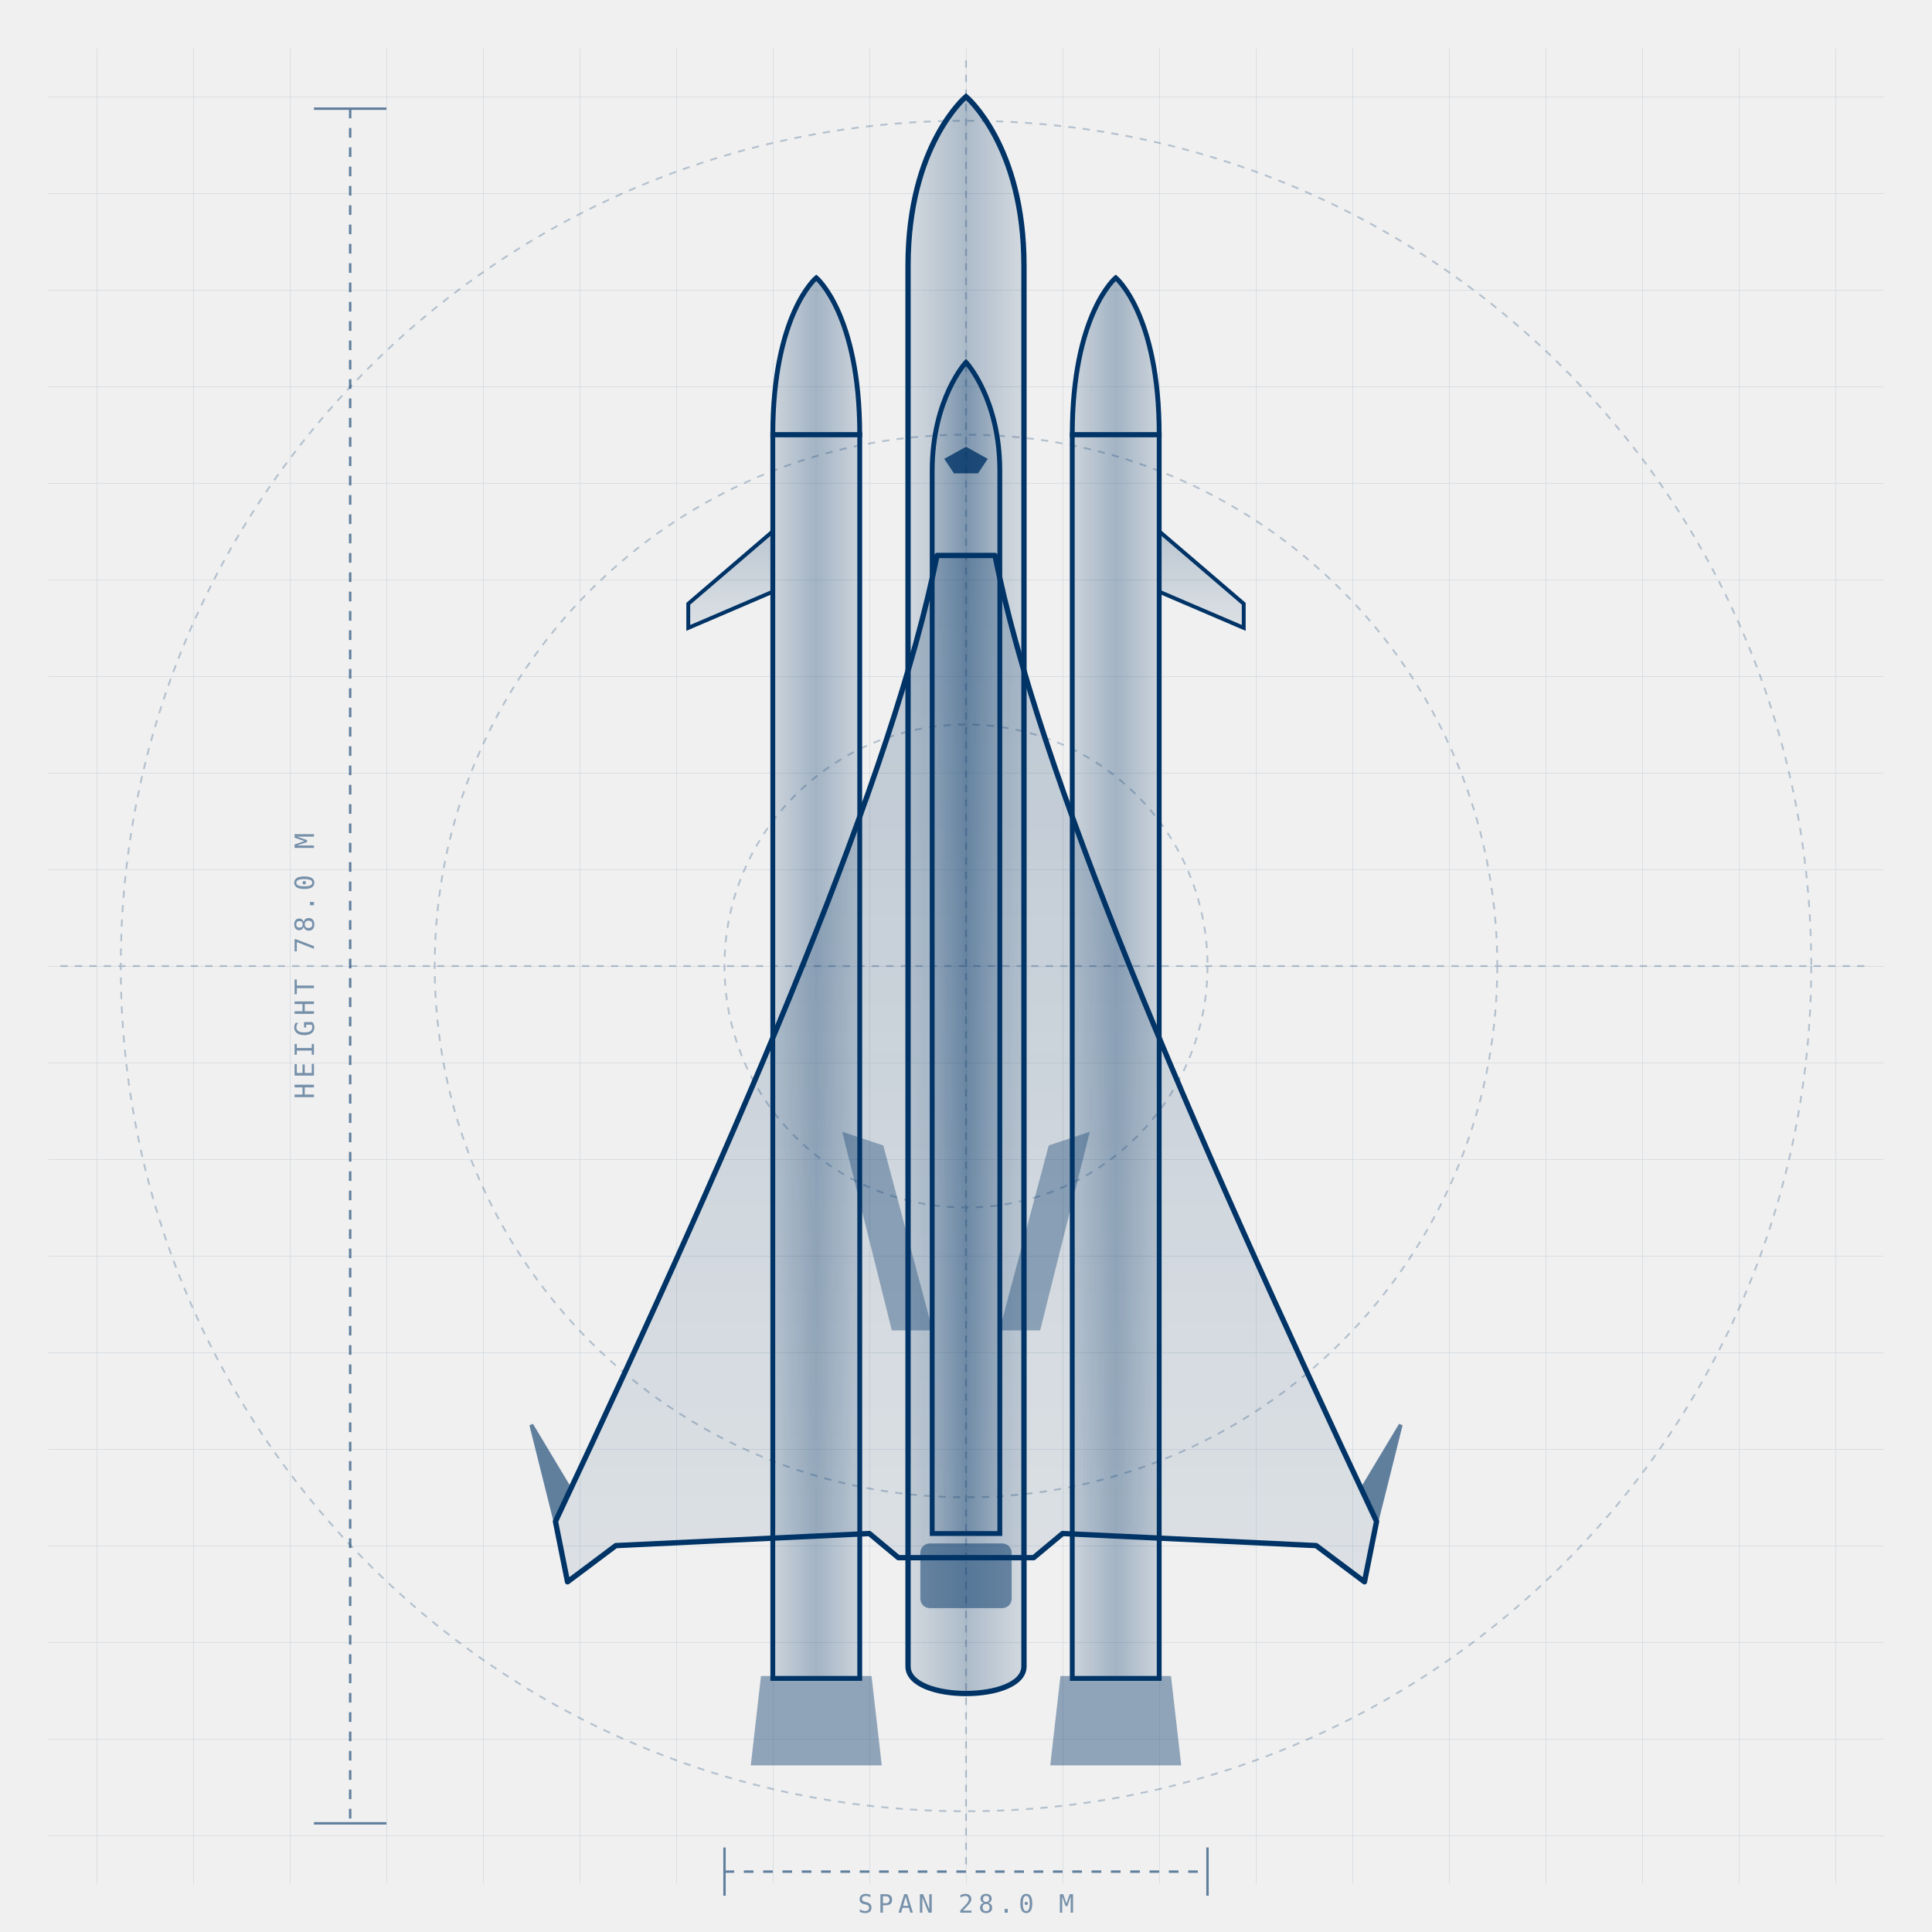
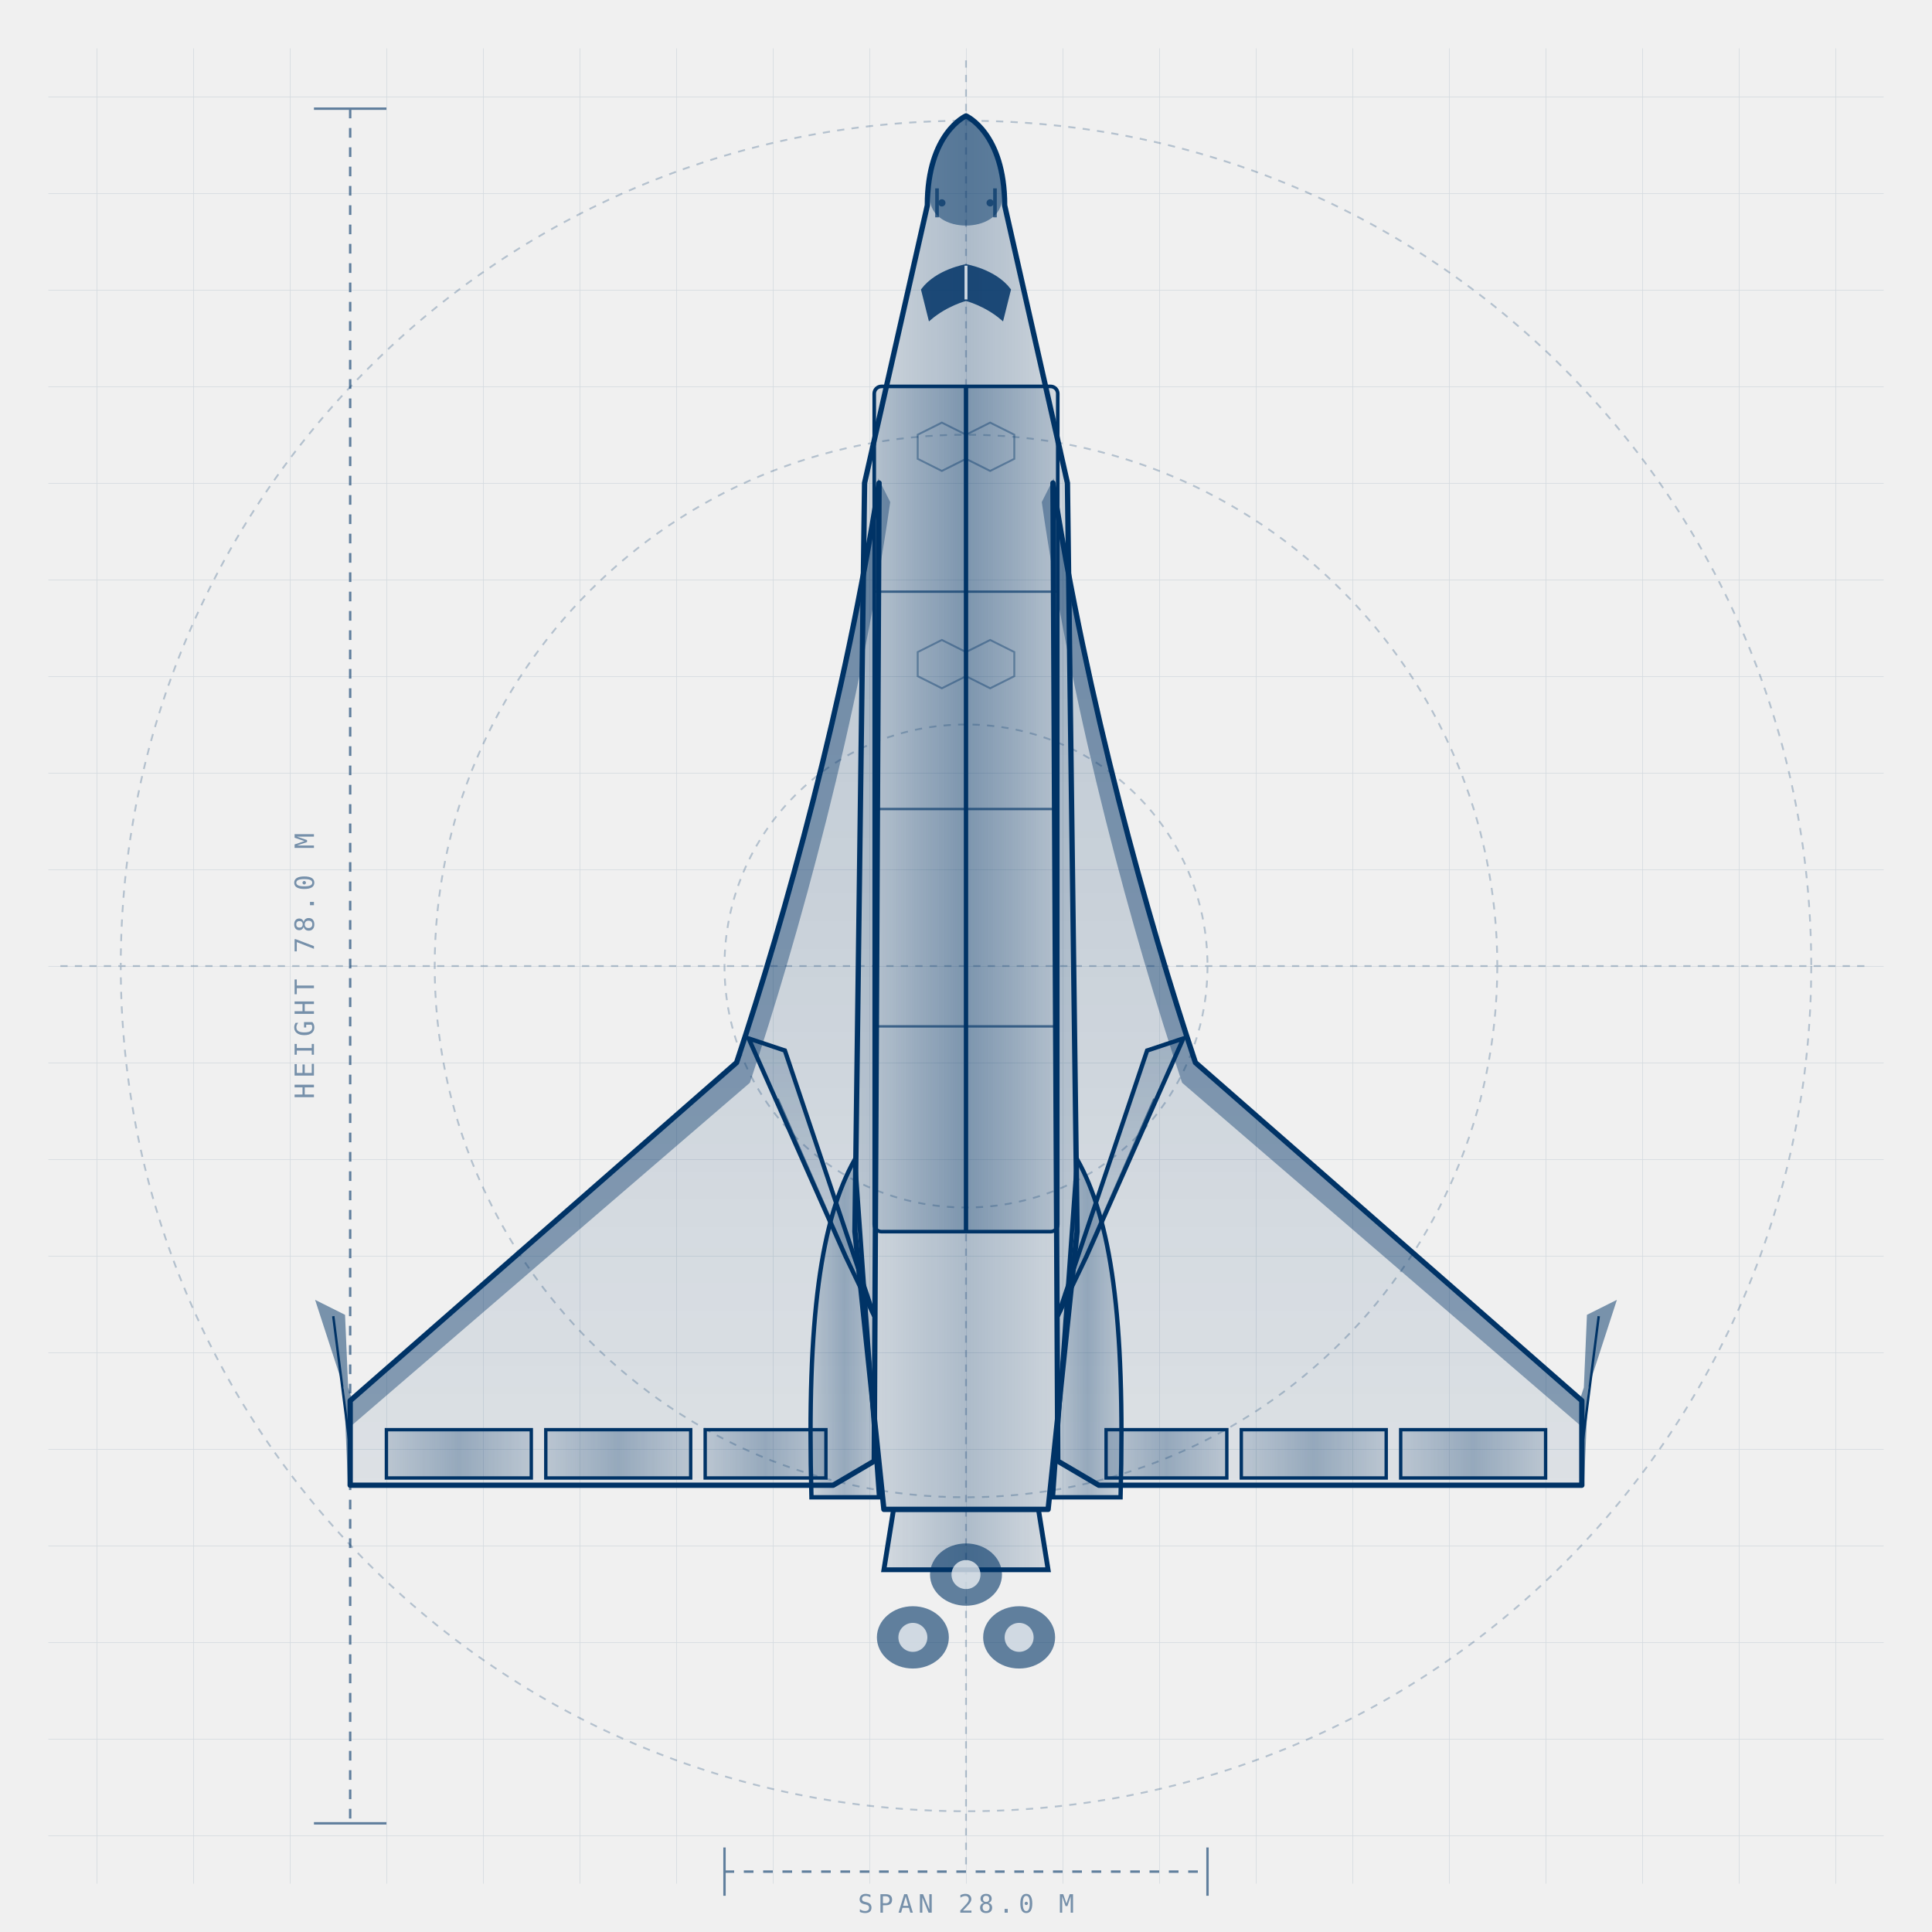
<svg xmlns="http://www.w3.org/2000/svg" viewBox="0 0 800 800" width="100%" height="100%" fill="none" style="color: #003366;">
  <defs>
    <linearGradient id="sts2Body" x1="0%" y1="0%" x2="100%" y2="0%">
      <stop offset="0%" stop-color="currentColor" stop-opacity="0.12" />
      <stop offset="50%" stop-color="currentColor" stop-opacity="0.28" />
      <stop offset="100%" stop-color="currentColor" stop-opacity="0.12" />
    </linearGradient>
    <linearGradient id="sts2Booster" x1="0%" y1="0%" x2="100%" y2="0%">
      <stop offset="0%" stop-color="currentColor" stop-opacity="0.15" />
      <stop offset="50%" stop-color="currentColor" stop-opacity="0.32" />
      <stop offset="100%" stop-color="currentColor" stop-opacity="0.15" />
    </linearGradient>
    <linearGradient id="sts2Wing" x1="0%" y1="0%" x2="0%" y2="100%">
      <stop offset="0%" stop-color="currentColor" stop-opacity="0.22" />
      <stop offset="100%" stop-color="currentColor" stop-opacity="0.08" />
    </linearGradient>
    <pattern id="sts2Grid" width="40" height="40" patternUnits="userSpaceOnUse">
      <path d="M 40 0 L 0 0 0 40" fill="none" stroke="currentColor" stroke-width="0.5" opacity="0.12" />
    </pattern>
  </defs>
  <rect x="20" y="20" width="760" height="760" fill="url(#sts2Grid)" />
  <g opacity="0.25" stroke="currentColor" stroke-width="0.75" stroke-dasharray="3 3">
    <line x1="400" y1="25" x2="400" y2="775" />
    <line x1="25" y1="400" x2="775" y2="400" />
    <circle cx="400" cy="400" r="350" />
    <circle cx="400" cy="400" r="220" />
    <circle cx="400" cy="400" r="100" />
  </g>
  <g opacity="0.6" stroke="currentColor" stroke-width="1">
    <line x1="160" y1="45" x2="130" y2="45" />
    <line x1="160" y1="755" x2="130" y2="755" />
    <line x1="145" y1="45" x2="145" y2="755" stroke-dasharray="4 4" />
    <text x="130" y="400" text-anchor="middle" fill="currentColor" font-family="monospace" font-size="11" letter-spacing="2" opacity="0.85" transform="rotate(-90 130 400)" stroke="none">HEIGHT 78.0 M</text>
    <line x1="300" y1="765" x2="300" y2="785" />
    <line x1="500" y1="765" x2="500" y2="785" />
    <line x1="300" y1="775" x2="500" y2="775" stroke-dasharray="4 4" />
    <text x="400" y="792" text-anchor="middle" fill="currentColor" font-family="monospace" font-size="10.5" letter-spacing="2" opacity="0.85" stroke="none">SPAN 28.0 M</text>
  </g>
  <g id="vehicle-graphic">
-     <path d="M 376 110 C 376 60 400 40 400 40 C 400 40 424 60 424 110 L 424 690 C 424 705 376 705 376 690 Z" fill="url(#sts2Body)" stroke="currentColor" stroke-width="2.2" />
-     <g stroke="currentColor" stroke-width="2">
-       <path d="M 320 180 C 320 130 338 115 338 115 C 338 115 356 130 356 180 Z" fill="url(#sts2Booster)" />
-       <rect x="320" y="180" width="36" height="515" fill="url(#sts2Booster)" />
-       <polygon points="320,220 285,250 285,260 320,245" fill="url(#sts2Wing)" stroke-width="1.6" />
-       <polygon points="316,695 360,695 364,730 312,730" fill="currentColor" opacity="0.4" />
+     <path d="M 364 200 C 350 290 325 380 305 440 L 145 580 L 145 615 L 345 615 L 362 605 Z" fill="url(#sts2Wing)" stroke="currentColor" stroke-width="2.2" stroke-linejoin="round" />
+     <path d="M 436 200 C 450 290 475 380 495 440 L 655 580 L 655 615 L 455 615 L 438 605 Z" fill="url(#sts2Wing)" stroke="currentColor" stroke-width="2.2" stroke-linejoin="round" />
+     <polygon points="145,580 132,540 142,545 145,615" fill="currentColor" opacity="0.5" stroke="currentColor" stroke-width="1.8" />
+     <line x1="138" y1="545" x2="145" y2="600" stroke="currentColor" stroke-width="1" />
+     <polygon points="655,580 668,540 658,545 655,615" fill="currentColor" opacity="0.5" stroke="currentColor" stroke-width="1.8" />
+     <line x1="662" y1="545" x2="655" y2="600" stroke="currentColor" stroke-width="1" />
+     <path d="M 364 200 C 350 290 325 380 305 440 L 145 580 L 145 590 L 310 448 C 330 388 355 298 368 208 Z" fill="currentColor" opacity="0.4" stroke="currentColor" stroke-width="1.2" />
+     <path d="M 436 200 C 450 290 475 380 495 440 L 655 580 L 655 590 L 490 448 C 470 388 445 298 432 208 Z" fill="currentColor" opacity="0.4" stroke="currentColor" stroke-width="1.2" />
+     <g stroke="currentColor" stroke-width="1.4">
+       <polygon points="160,592 220,592 220,612 160,612" fill="url(#sts2Booster)" />
+       <polygon points="226,592 286,592 286,612 226,612" fill="url(#sts2Booster)" />
+       <polygon points="292,592 342,592 342,612 292,612" fill="url(#sts2Booster)" />
+       <polygon points="458,592 508,592 508,612 458,612" fill="url(#sts2Booster)" />
+       <polygon points="514,592 574,592 574,612 514,612" fill="url(#sts2Booster)" />
+       <polygon points="580,592 640,592 640,612 580,612" fill="url(#sts2Booster)" />
    </g>
-     <g stroke="currentColor" stroke-width="2">
-       <path d="M 444 180 C 444 130 462 115 462 115 C 462 115 480 130 480 180 Z" fill="url(#sts2Booster)" />
-       <rect x="444" y="180" width="36" height="515" fill="url(#sts2Booster)" />
-       <polygon points="480,220 515,250 515,260 480,245" fill="url(#sts2Wing)" stroke-width="1.6" />
-       <polygon points="440,695 484,695 488,730 436,730" fill="currentColor" opacity="0.4" />
+     <path d="M 384 85 C 384 55 400 48 400 48 C 400 48 416 55 416 85 L 442 200 L 446 510 L 434 625 L 366 625 L 354 510 L 358 200 Z" fill="url(#sts2Body)" stroke="currentColor" stroke-width="2.2" stroke-linejoin="round" />
+     <path d="M 386 82 C 386 58 400 50 400 50 C 400 50 414 58 414 82 C 414 96 386 96 386 82 Z" fill="currentColor" opacity="0.5" stroke="currentColor" stroke-width="1.8" />
+     <g fill="currentColor" opacity="0.7">
+       <line x1="388" y1="78" x2="388" y2="90" stroke="currentColor" stroke-width="1.5" />
+       <line x1="412" y1="78" x2="412" y2="90" stroke="currentColor" stroke-width="1.5" />
+       <circle cx="390" cy="84" r="1.5" />
+       <circle cx="410" cy="84" r="1.5" />
    </g>
-     <path d="M 388 230 C 370 320 310 460 230 630 L 235 655 L 255 640 L 360 635 L 372 645 L 428 645 L 440 635 L 545 640 L 565 655 L 570 630 C 490 460 430 320 412 230 Z" fill="url(#sts2Wing)" stroke="currentColor" stroke-width="2.2" stroke-linejoin="round" />
-     <polygon points="230,630 220,590 235,615" fill="currentColor" opacity="0.6" stroke="currentColor" stroke-width="1.6" />
-     <polygon points="570,630 580,590 565,615" fill="currentColor" opacity="0.6" stroke="currentColor" stroke-width="1.6" />
-     <path d="M 386 195 C 386 165 400 150 400 150 C 400 150 414 165 414 195 L 414 635 L 386 635 Z" fill="url(#sts2Body)" stroke="currentColor" stroke-width="2" />
-     <polygon points="391,190 400,185 409,190 405,196 395,196" fill="currentColor" opacity="0.8" />
-     <polygon points="370,550 350,470 365,475 385,550" fill="currentColor" opacity="0.35" stroke="currentColor" stroke-width="1.8" />
-     <polygon points="430,550 450,470 435,475 415,550" fill="currentColor" opacity="0.35" stroke="currentColor" stroke-width="1.8" />
-     <rect x="382" y="640" width="36" height="25" rx="3" fill="currentColor" opacity="0.5" stroke="currentColor" stroke-width="1.8" />
+     <path d="M 382 120 C 388 112 400 110 400 110 C 400 110 412 112 418 120 L 415 132 C 408 126 400 124 400 124 C 400 124 392 126 385 132 Z" fill="currentColor" opacity="0.85" stroke="currentColor" stroke-width="1.2" />
+     <line x1="400" y1="110" x2="400" y2="124" stroke="#ffffff" stroke-width="1.2" opacity="0.8" />
+     <rect x="362" y="160" width="76" height="350" rx="3" fill="url(#sts2Body)" stroke="currentColor" stroke-width="1.5" />
+     <line x1="400" y1="160" x2="400" y2="510" stroke="currentColor" stroke-width="1.8" />
+     <line x1="362" y1="245" x2="438" y2="245" stroke="currentColor" stroke-width="1" opacity="0.65" />
+     <line x1="362" y1="335" x2="438" y2="335" stroke="currentColor" stroke-width="1" opacity="0.65" />
+     <line x1="362" y1="425" x2="438" y2="425" stroke="currentColor" stroke-width="1" opacity="0.65" />
+     <g stroke="currentColor" stroke-width="0.8" opacity="0.4">
+       <polygon points="380,180 390,175 400,180 400,190 390,195 380,190" fill="none" />
+       <polygon points="400,180 410,175 420,180 420,190 410,195 400,190" fill="none" />
+       <polygon points="380,270 390,265 400,270 400,280 390,285 380,280" fill="none" />
+       <polygon points="400,270 410,265 420,270 420,280 410,285 400,280" fill="none" />
+     </g>
+     <path d="M 354 480 C 340 505 334 545 336 620 L 364 620 Z" fill="url(#sts2Booster)" stroke="currentColor" stroke-width="1.8" />
+     <path d="M 446 480 C 460 505 466 545 464 620 L 436 620 Z" fill="url(#sts2Booster)" stroke="currentColor" stroke-width="1.8" />
+     <g stroke="currentColor" stroke-width="1.8">
+       <polygon points="350,520 310,430 325,435 362,545" fill="url(#sts2Wing)" />
+       <line x1="322" y1="455" x2="354" y2="528" stroke-width="1" opacity="0.6" />
+     </g>
+     <g stroke="currentColor" stroke-width="1.8">
+       <polygon points="450,520 490,430 475,435 438,545" fill="url(#sts2Wing)" />
+       <line x1="478" y1="455" x2="446" y2="528" stroke-width="1" opacity="0.6" />
+     </g>
+     <polygon points="370,625 430,625 434,650 366,650" fill="url(#sts2Body)" stroke="currentColor" stroke-width="2" />
+     <ellipse cx="400" cy="652" rx="14" ry="12" fill="currentColor" opacity="0.6" stroke="currentColor" stroke-width="1.8" />
+     <ellipse cx="378" cy="678" rx="14" ry="12" fill="currentColor" opacity="0.6" stroke="currentColor" stroke-width="1.8" />
+     <ellipse cx="422" cy="678" rx="14" ry="12" fill="currentColor" opacity="0.6" stroke="currentColor" stroke-width="1.8" />
+     <circle cx="400" cy="652" r="6" fill="#ffffff" opacity="0.7" />
+     <circle cx="378" cy="678" r="6" fill="#ffffff" opacity="0.7" />
+     <circle cx="422" cy="678" r="6" fill="#ffffff" opacity="0.7" />
  </g>
</svg>
